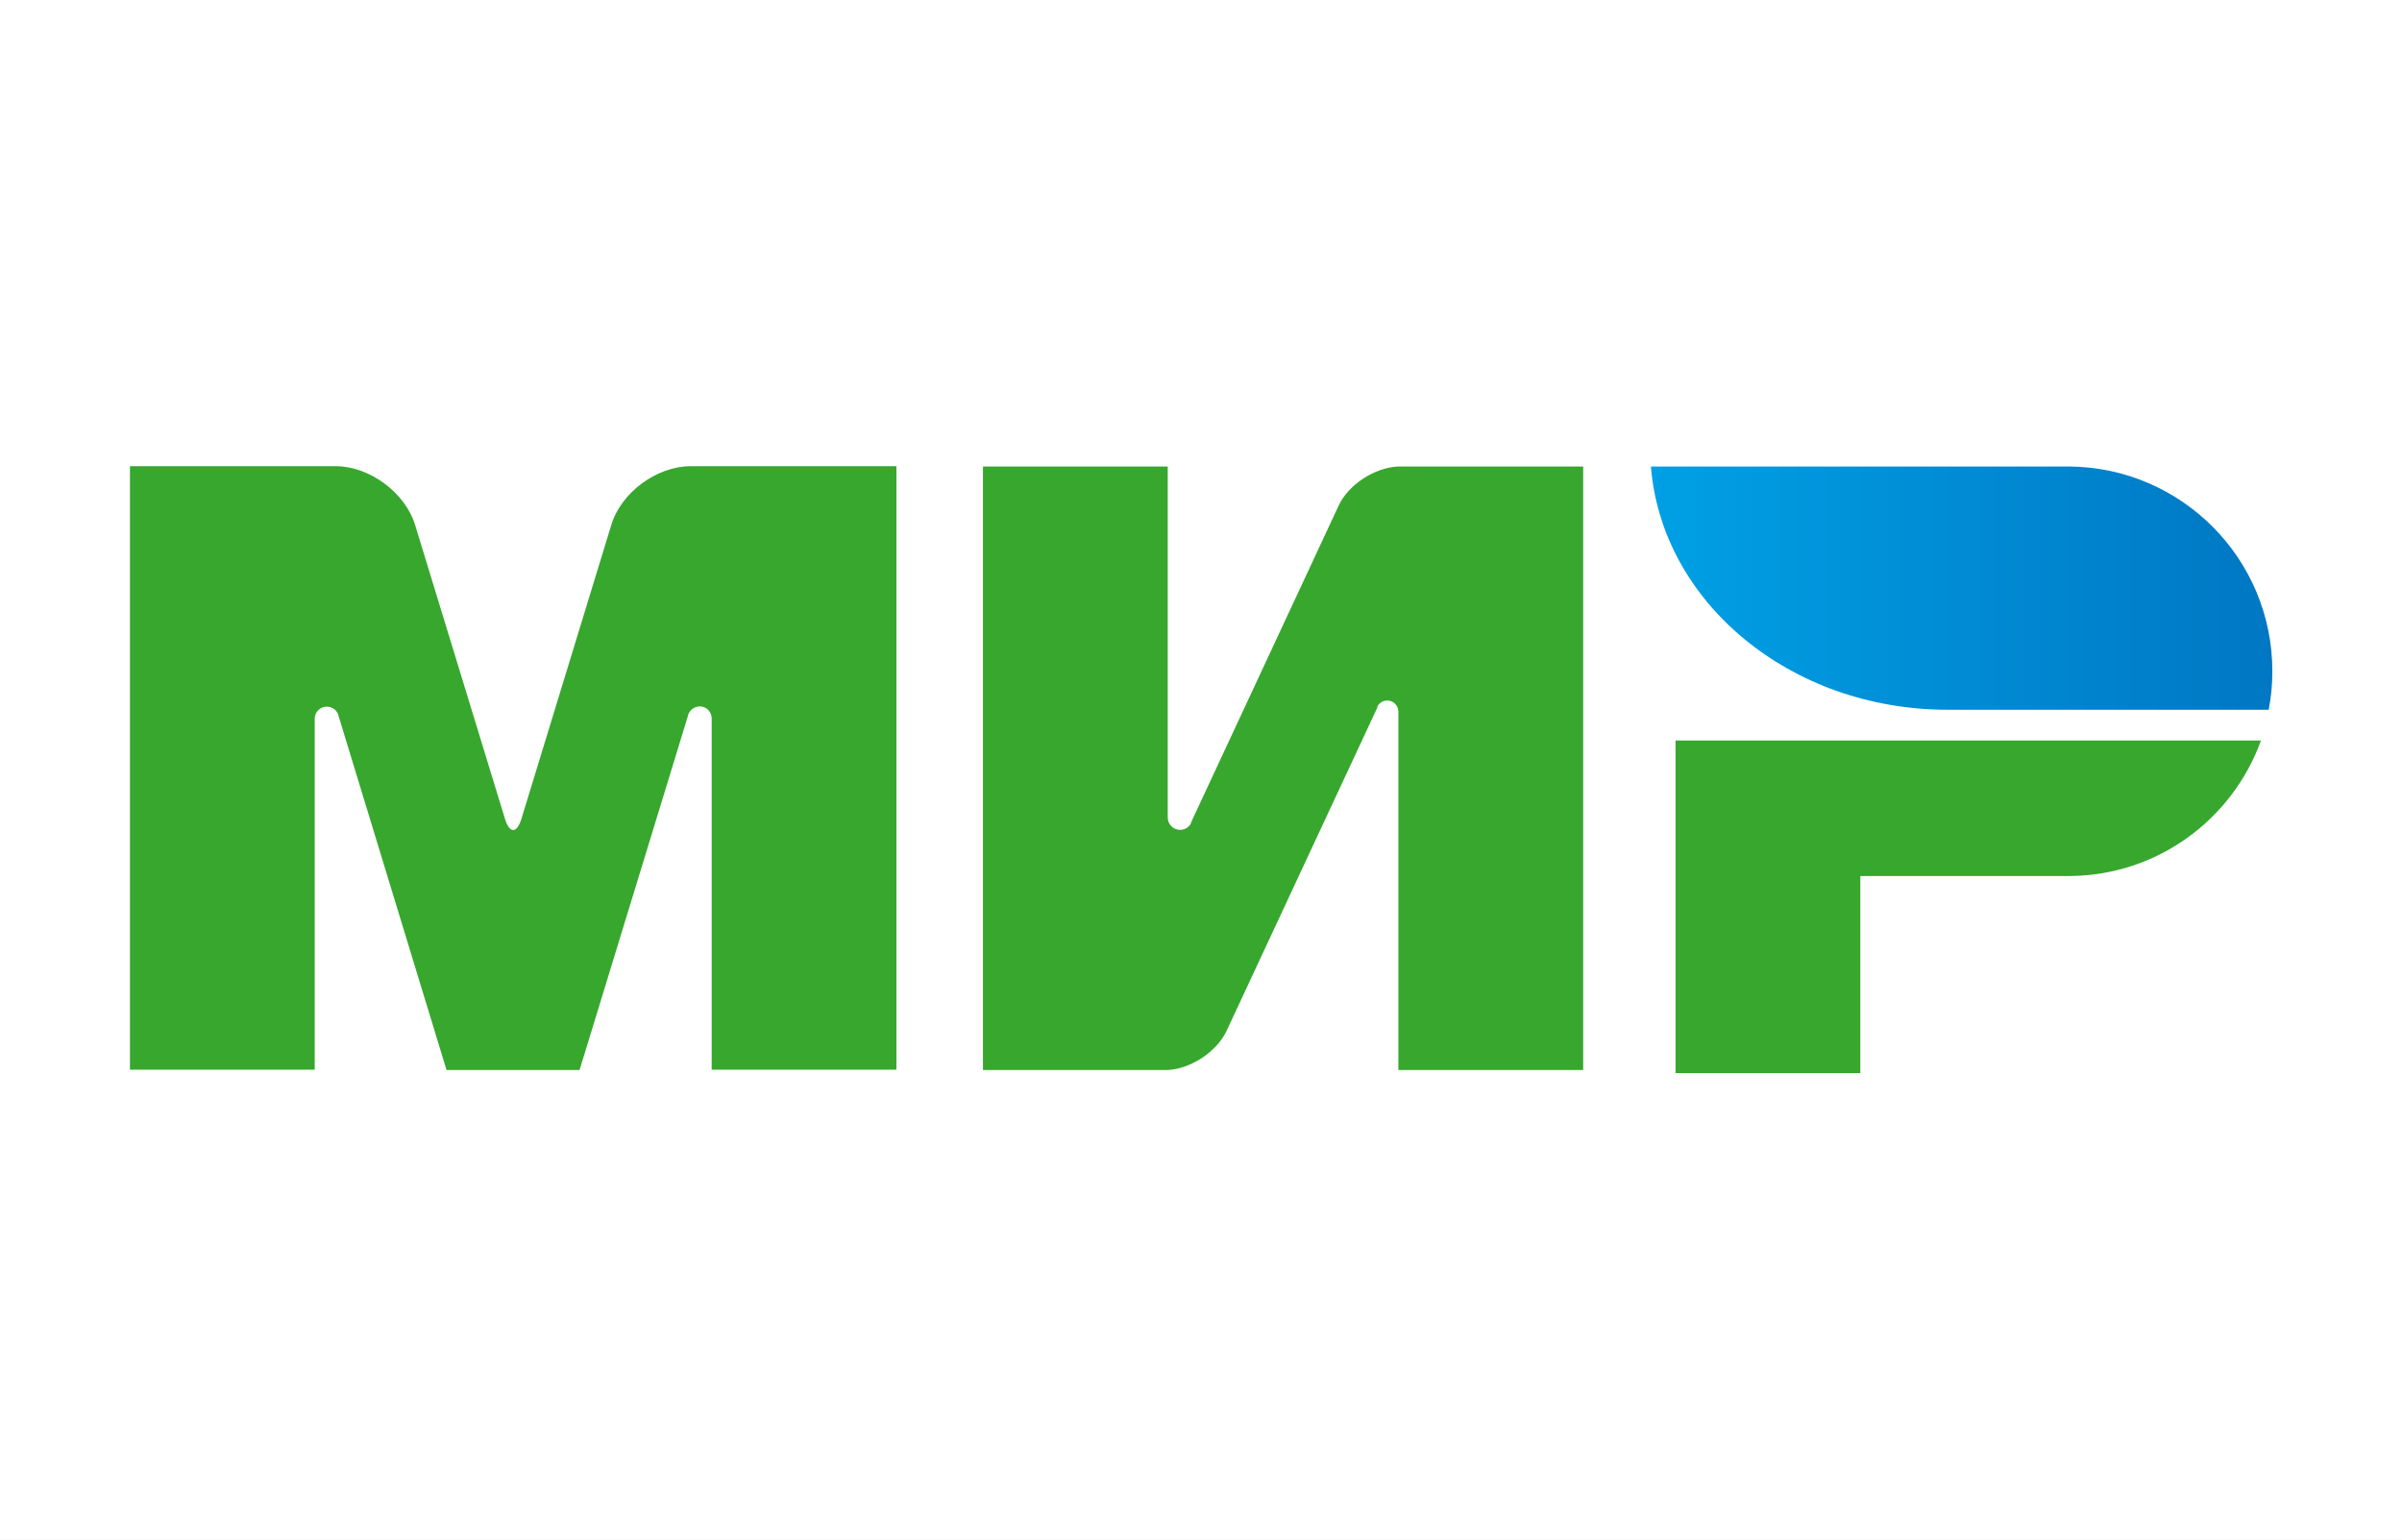
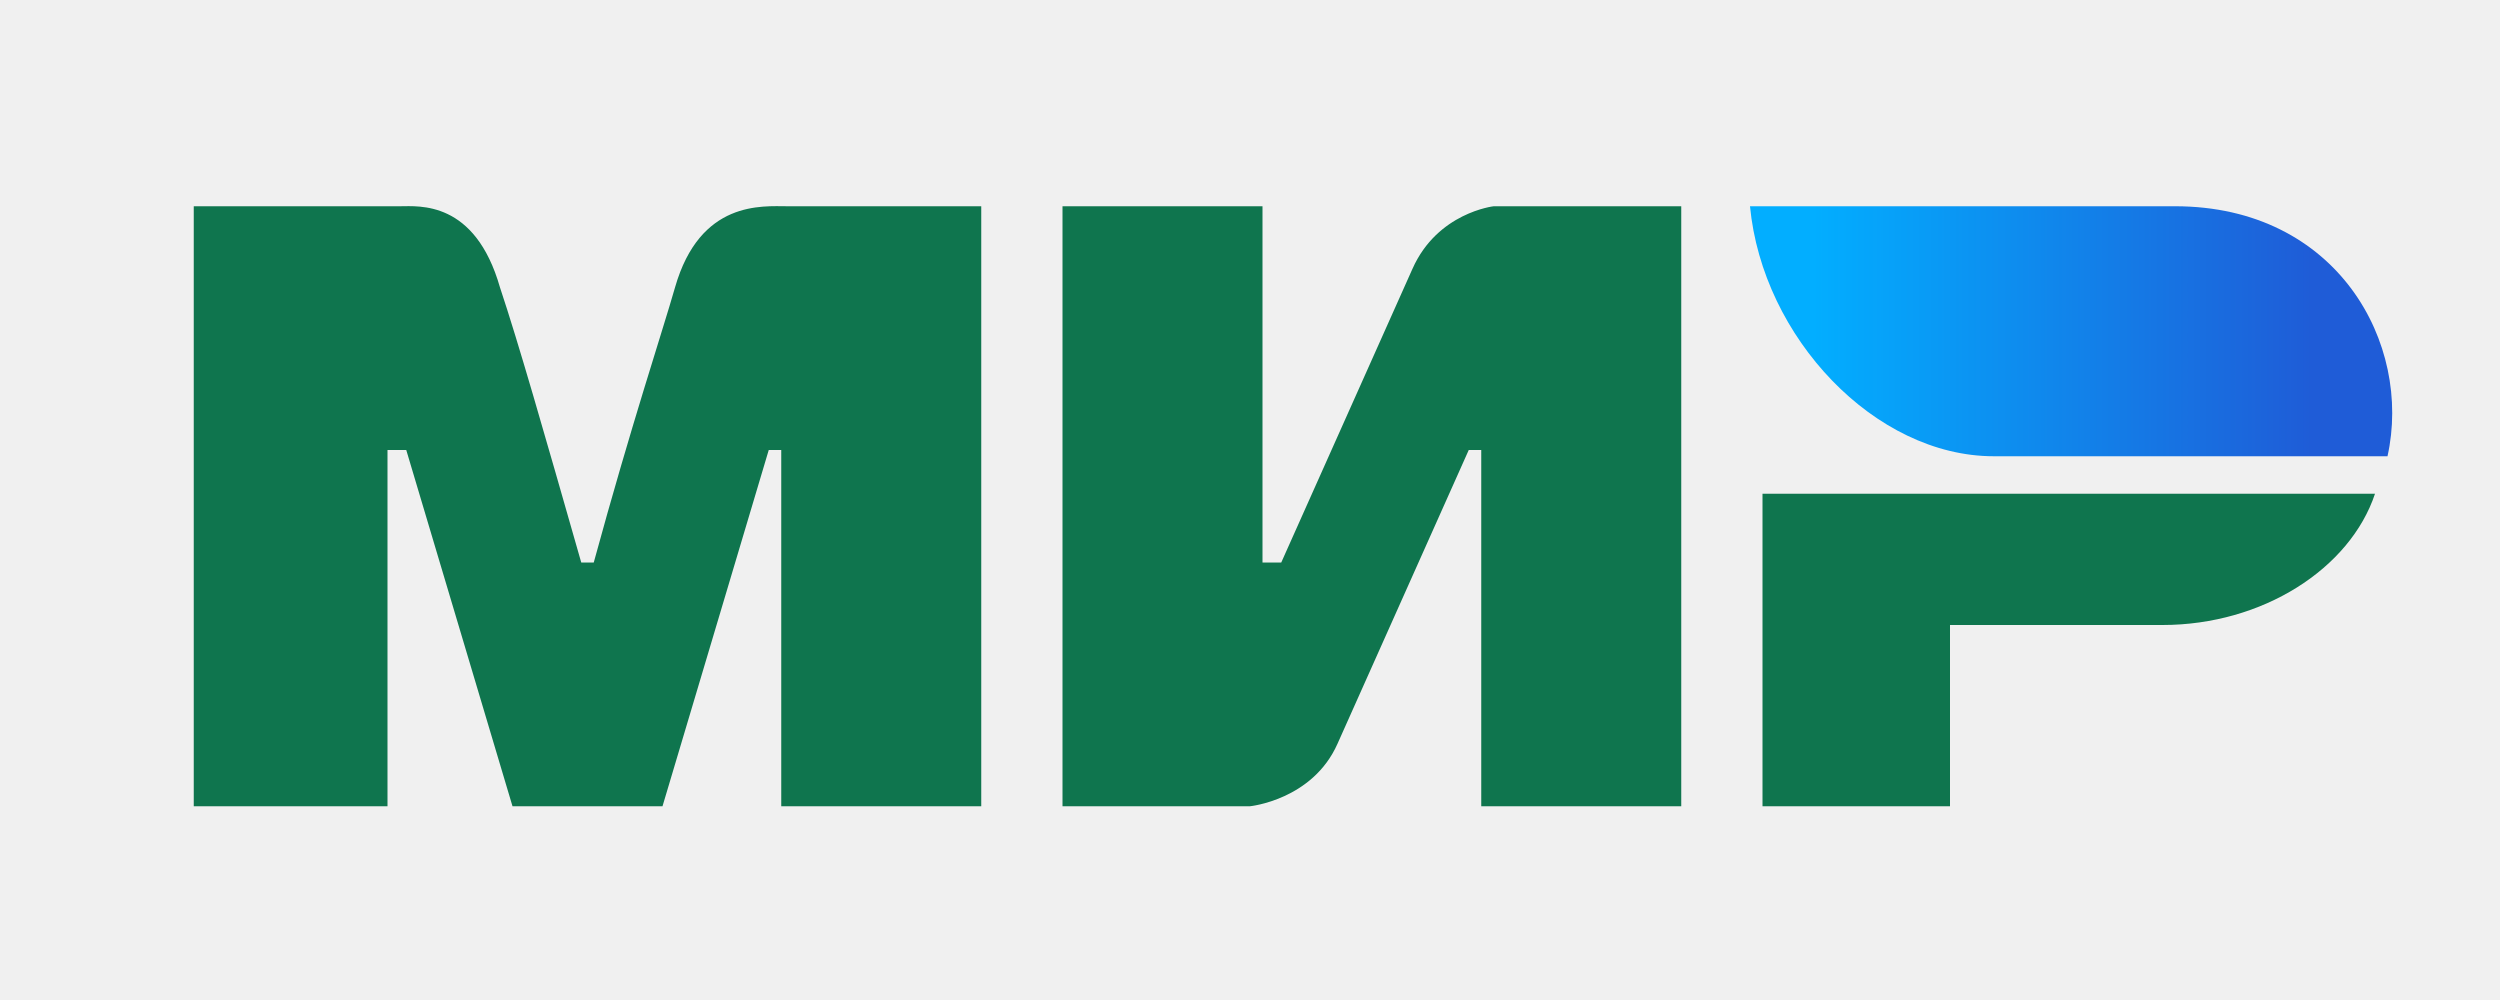
- <svg xmlns="http://www.w3.org/2000/svg" version="1.1" id="Layer_1" viewBox="0 0 780 500" xml:space="preserve">
-   <style type="text/css">
- 	.st0{fill:#FFFFFF;}
- 	.st1{fill:#37A72E;}
- 	.st2{fill:url(#Combined-Shape_4_);}
- </style>
-   <rect y="0" class="st0" width="780" height="500" />
-   <g id="Page-1">
-     <g id="Artboard" transform="translate(-91, -154)">
-       <g id="Group" transform="translate(91, 154)">
-         <path id="Combined-Shape" class="st1" d="M544.1,240.5v108h60v-64h68c28.6-0.2,52.9-18.5,62.1-44H544.1z" />
-         <linearGradient id="Combined-Shape_4_" gradientUnits="userSpaceOnUse" x1="362.405" y1="275.431" x2="363.405" y2="275.431" gradientTransform="matrix(201.7633 0 0 -79 -72583.844 21950.025)">
-           <stop offset="0" style="stop-color:#00A0E5" />
-           <stop offset="1" style="stop-color:#0077C3" />
-         </linearGradient>
-         <path id="Combined-Shape_1_" class="st2" d="M536.1,151.5c3.5,44.1,45.3,79,96.3,79c0.2,0,104.3,0,104.3,0     c0.8-4,1.2-8.2,1.2-12.5c0-36.6-29.5-66.2-66-66.5L536.1,151.5z" />
-         <path id="Combined-Shape_2_" class="st1" d="M447.3,229.4l0-0.1L447.3,229.4c0.7-1.2,1.8-1.9,3.2-1.9c2,0,3.5,1.6,3.6,3.5l0,0     v116.5h60v-196h-60c-7.6,0.3-16.2,5.8-19.4,12.7L387,266.6c-0.1,0.4-0.3,0.8-0.5,1.2l0,0l0,0c-0.7,1-1.9,1.7-3.3,1.7     c-2.2,0-4-1.8-4-4v-114h-60v196h60v0c7.5-0.4,15.9-5.9,19.1-12.7l49-105.1C447.2,229.6,447.3,229.5,447.3,229.4L447.3,229.4z" />
-         <path id="Combined-Shape_3_" class="st1" d="M223.3,232.8l-35.1,114.7H145L110,232.7c-0.3-1.8-1.9-3.2-3.9-3.2     c-2.2,0-3.9,1.8-3.9,3.9c0,0,0,0,0,0l0,114h-60v-196h51.5H109c11,0,22.6,8.6,25.8,19.1l29.2,95.5c1.5,4.8,3.8,4.7,5.3,0     l29.2-95.5c3.2-10.6,14.8-19.1,25.8-19.1h15.3h51.5v196h-60v-114c0,0,0,0,0-0.1c0-2.2-1.8-3.9-3.9-3.9     C225.2,229.5,223.6,230.9,223.3,232.8L223.3,232.8z" />
-       </g>
-     </g>
-   </g>
+ <svg xmlns="http://www.w3.org/2000/svg" width="50" height="20" viewBox="0 0 400 120">
+   <linearGradient id="a" x1="370" x2="290" gradientUnits="userSpaceOnUse">
+     <stop stop-color="#1F5CD7" />
+     <stop stop-color="#02AEFF" offset="1" />
+   </linearGradient>
+   <path d="m31 13h33c3 0 12-1 16 13 3 9 7 23 13 44h2c6-22 11-37 13-44 4-14 14-13 18-13h31v96h-32v-57h-2l-17 57h-24l-17-57h-3v57h-31m139-96h32v57h3l21-47c4-9 13-10 13-10h30v96h-32v-57h-2l-21 47c-4 9-14 10-14 10h-30m142-29v29h-30v-50h98c-4 12-18 21-34 21" fill="#0f754e" />
+   <path d="m382 53c4-18-8-40-34-40h-68c2 21 20 40 39 40" fill="url(#a)" />
</svg>
